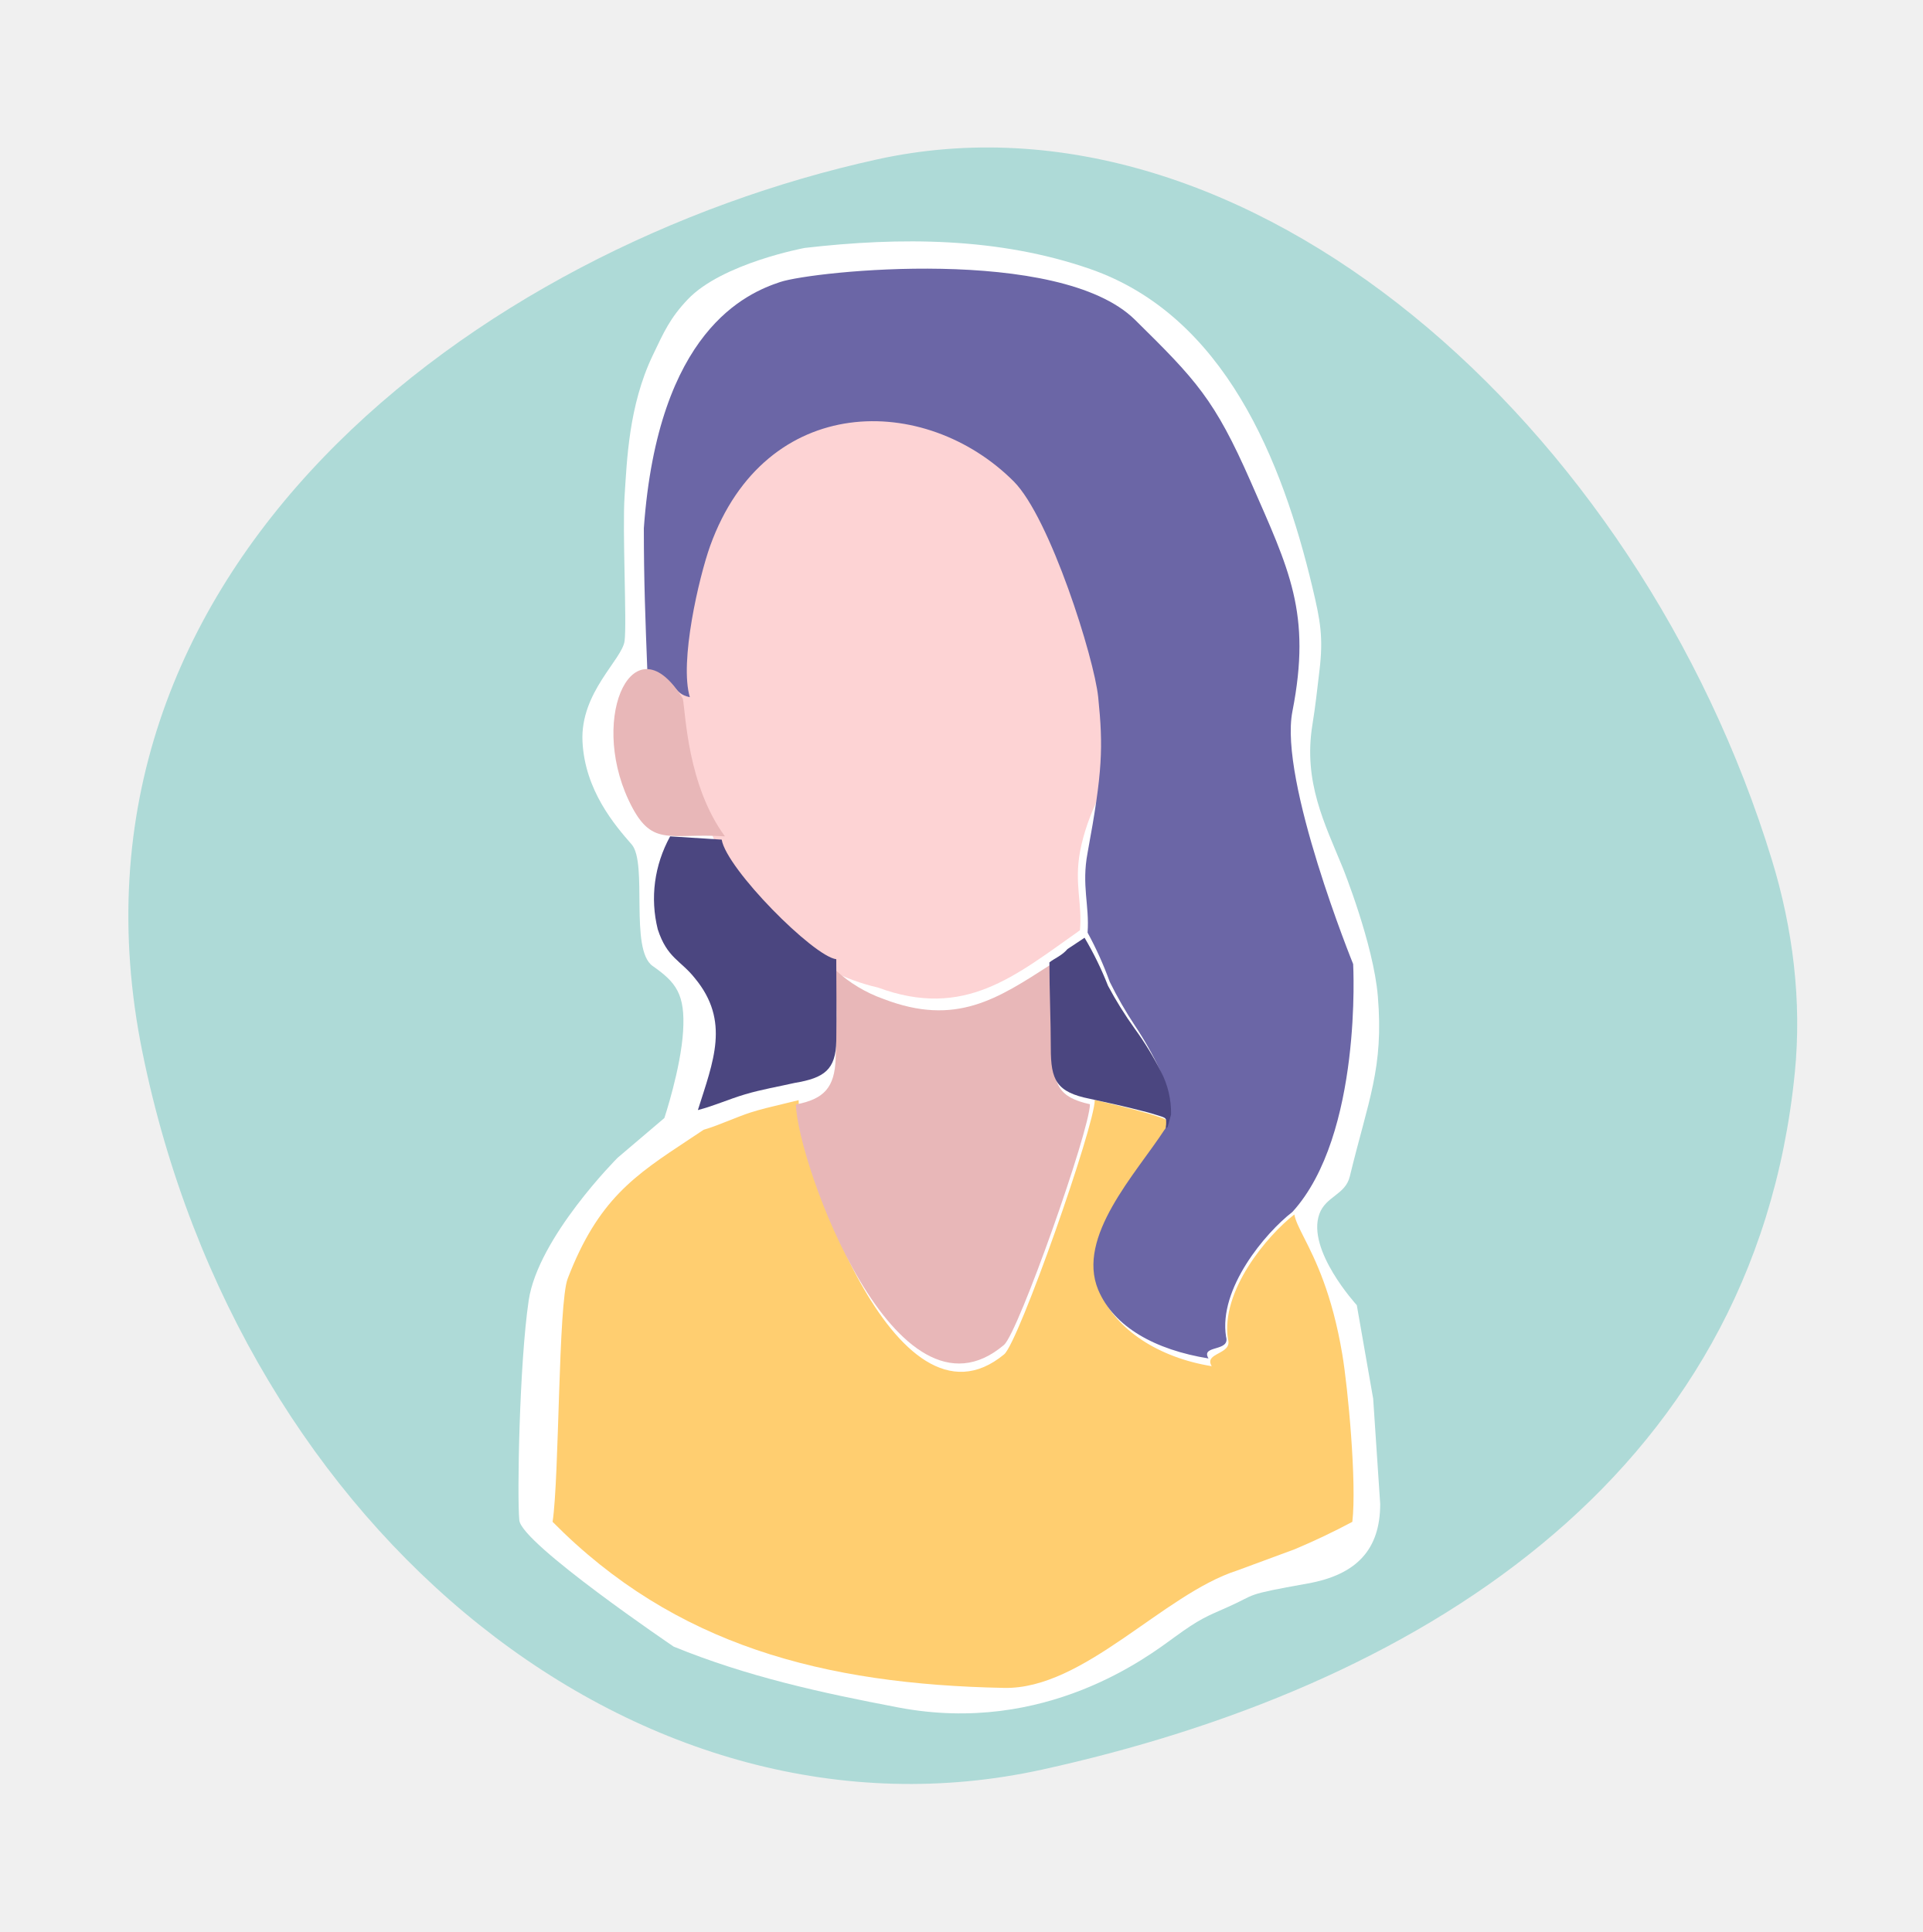
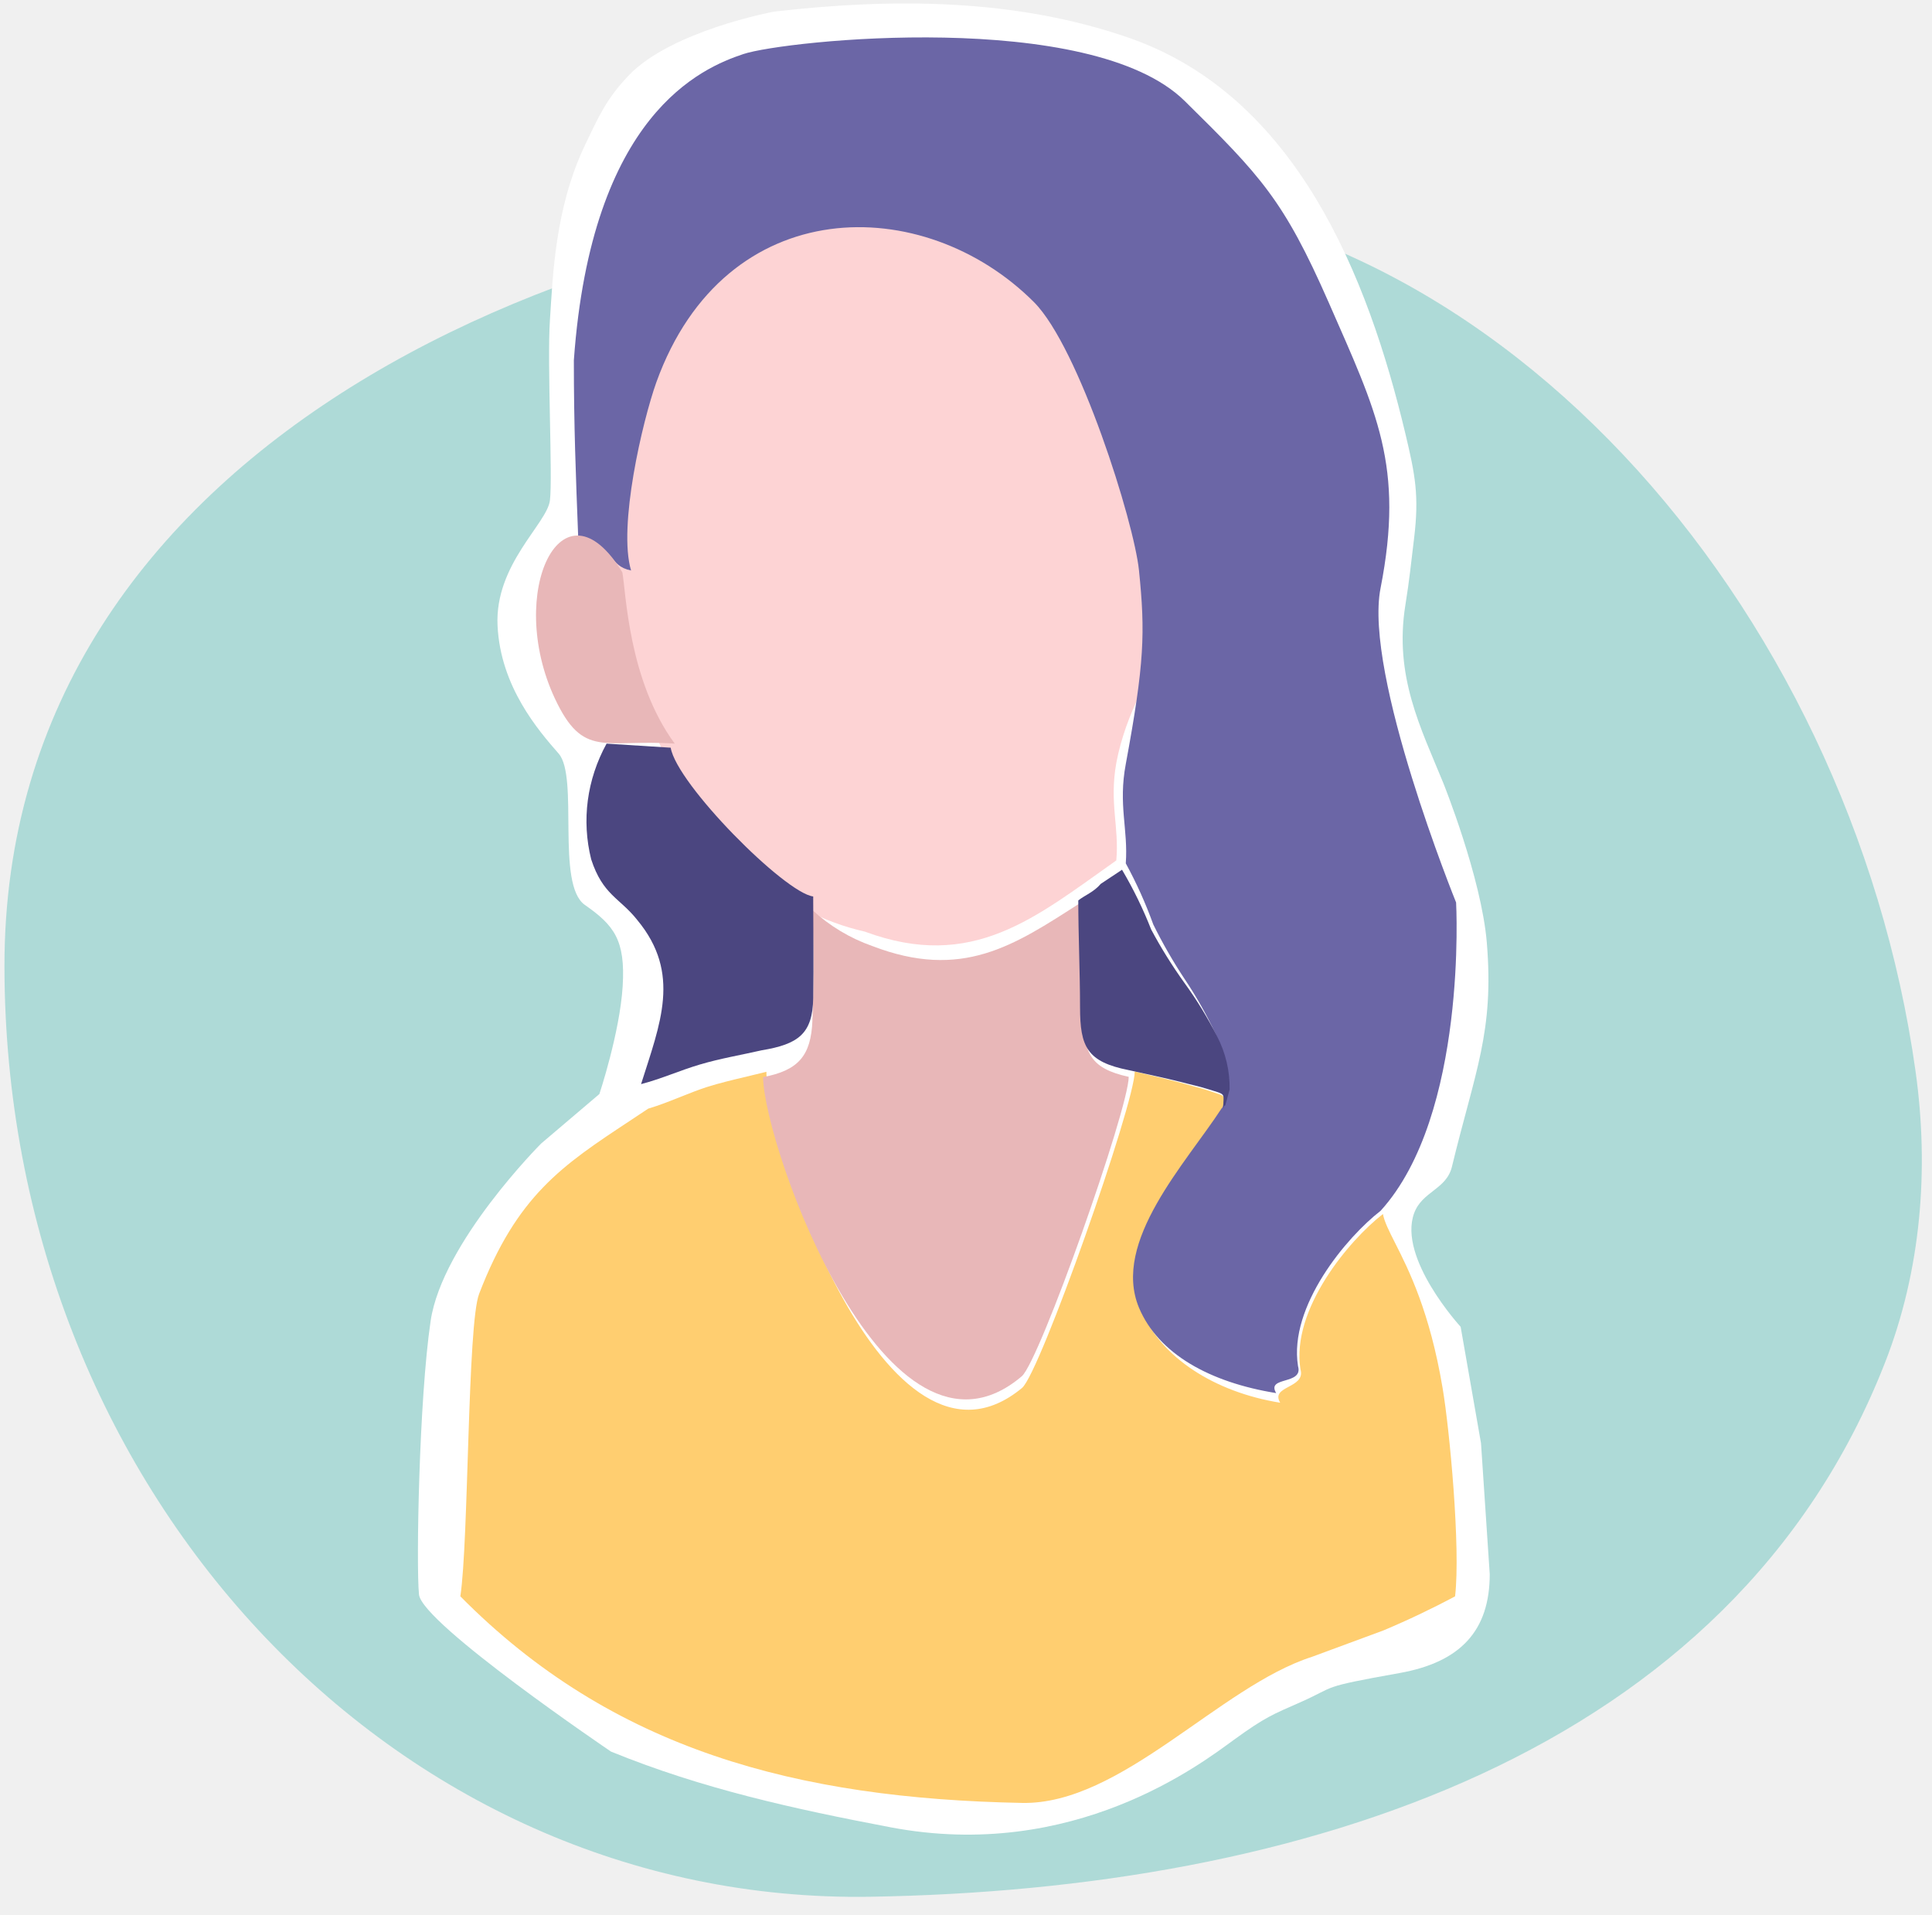
- <svg xmlns="http://www.w3.org/2000/svg" width="411" height="413" viewBox="0 0 411 413" fill="none">
-   <path d="M222.779 378.278C301.333 361.01 374.911 316.998 383.619 229.306C385.143 213.96 383.203 198.465 378.715 183.806C350.165 90.561 266.46 16.709 187.486 34.069C102.298 52.795 9.417 121.577 30.45 224.972C51.482 328.367 137.591 397.005 222.779 378.278Z" fill="#35B3A9" fill-opacity="0.35" />
-   <path d="M280.5 155C281.216 150.549 281.456 147.975 282 143.5C282.888 136.201 282.204 132.653 280.5 125.5C274.092 98.596 261.794 67.503 233 57.5C213.459 50.711 192.411 50.645 172 53C172 53 154.348 56.268 147 64C143.193 68.006 141.879 71.012 139.5 76C134.357 86.784 134 98.5 133.5 106C133 113.5 134 133 133.5 137C133 141 124 148 124.5 158.5C125 169 131.5 176.5 135 180.5C138.5 184.5 134.5 203 139.5 206.5C144.5 210 146.5 212.5 146 220.5C145.5 228.5 142 239 142 239L132 247.5C132 247.5 115 264.5 113 278C111 291.5 110.5 320 111 325C111.5 330 144 352 144 352C159.734 358.41 175.286 361.816 192 365C223.5 371 245.5 354 251 350C256.5 346 257.783 345.589 262.5 343.5C268.827 340.697 265.5 341 279.5 338.5C289.972 336.63 295 331.235 295 321.5L293.5 299L290 279C290 279 279.197 267.239 282 259.5C283.371 255.715 287.552 255.412 288.5 251.5C292.5 235 295.769 228.345 294.5 213C293.574 201.797 287 185.5 287 185.5C283.141 176.068 278.544 167.157 280.5 155Z" fill="white" />
-   <path d="M264.45 335.715C248.575 340.808 231.683 361.152 214.635 360.82C176.05 360.071 144.222 351.747 118.108 325.318C119.558 315.791 119.307 278.565 121.34 273.319C127.834 256.422 135.636 251.267 147.148 243.663C148.197 242.97 149.277 242.256 150.389 241.512C152.229 240.972 154.154 240.205 156.023 239.461C157.562 238.848 159.064 238.251 160.45 237.806C162.525 237.14 164.966 236.56 167.352 235.993C168.496 235.721 169.628 235.453 170.7 235.179C170.7 247.47 191.254 308.879 214.635 289.504C217.753 286.877 233.995 240.668 233.995 235.132C234.759 235.318 235.558 235.509 236.373 235.703C238.427 236.192 240.583 236.706 242.544 237.243C242.977 237.374 243.551 237.527 244.143 237.684C245.038 237.923 245.972 238.171 246.512 238.369C248.383 238.996 249.079 239.14 249.314 239.546C249.535 239.929 249.346 240.547 249.346 242.028C248.219 243.727 246.889 245.553 245.492 247.471C239.098 256.25 231.299 266.957 235.175 276.274C238.529 284.25 247.656 290.218 258.993 292.047C257.221 289.109 263.433 289.604 262.477 286.314C260.824 275.993 270.885 264.077 276.647 259.62C276.9 260.961 277.688 262.519 278.75 264.619C281.069 269.205 284.694 276.375 286.897 289.504C288.099 296.577 290.014 316.982 289.045 325.318C285.04 327.458 280.923 329.416 276.712 331.184L264.45 335.715Z" fill="#FFCE70" />
-   <path fill-rule="evenodd" clip-rule="evenodd" d="M187.637 211.099C206.161 217.956 216.936 208.66 230.829 198.858C231.349 193.105 229.601 189.009 230.829 182.106C234.043 165.079 248.078 153.712 246.991 143.22C246.141 135.028 228.088 104.241 220.48 96.602C201.577 78.194 162.071 85.511 150.209 117.725C146.35 126.551 144.28 136.021 144.113 145.613C145.72 170.785 158.81 204.518 187.637 211.099Z" fill="#FDD3D4" />
-   <path fill-rule="evenodd" clip-rule="evenodd" d="M137.612 112.915C137.612 124.22 137.943 132.569 138.368 143.545C144.988 145.233 143.475 148.235 147.446 149.033C145.177 141.481 149.385 123.422 151.796 116.668C163.664 83.834 197.773 83.975 216.686 102.925C224.44 110.711 233.876 140.683 234.727 149.033C235.815 159.727 235.673 164.934 232.458 182.289C231.134 189.324 232.883 193.499 232.458 199.362C234.3 202.74 235.88 206.253 237.186 209.869C238.781 213.106 240.581 216.239 242.576 219.25C244.578 222.239 246.349 225.375 247.871 228.631C249.268 231.561 249.963 234.772 249.904 238.012L249.195 240.826C249.195 240.826 249.195 241.249 248.911 241.483C242.812 250.864 229.999 264.373 234.727 275.724C238.084 283.698 246.956 288.564 258.304 290.393C256.53 287.456 263.012 289.052 262.056 285.762C260.401 275.443 270.472 263.529 276.24 259.073C291.228 242.609 289.22 206.087 289.22 206.087C289.22 206.087 273.308 166.882 276.24 152.06C280.353 131.046 275.578 121.828 267.304 102.925C259.597 85.382 255.673 81.246 242.576 68.347C226.406 52.446 173.879 57.913 166.744 60.288C159.61 62.663 140.638 70.607 137.612 112.915Z" fill="#6B66A6" />
-   <path fill-rule="evenodd" clip-rule="evenodd" d="M178.607 207.394C178.842 213.609 178.842 220.298 178.607 226.37C178.373 232.443 176.169 234.957 170.118 236.096C170.4 248.525 191.51 307.096 214.585 287.503C217.681 284.846 232.918 241.646 232.965 236.048C226.258 234.578 225.132 231.921 225.132 224.852C225.132 218.732 225.132 211.996 225.132 205.876L224.57 206.208C213.22 213.514 204.309 219.491 188.879 213.561C185.079 212.227 181.585 210.129 178.607 207.394Z" fill="#E8B7B8" />
-   <path fill-rule="evenodd" clip-rule="evenodd" d="M140.591 198.67C142.599 204.831 145.488 205.268 148.525 209.114C156.116 218.29 152.443 226.899 149.162 237.299C152.688 236.381 155.724 234.983 159.251 233.934C162.777 232.885 166.45 232.274 169.879 231.487C176.197 230.438 178.645 228.647 178.743 222.529C178.841 216.411 178.743 210.643 178.743 205.05C173.846 204.438 155.284 185.735 154.255 179.486L143.235 178.787C139.849 184.954 138.916 191.966 140.591 198.67V198.67Z" fill="#4B4680" />
-   <path fill-rule="evenodd" clip-rule="evenodd" d="M154.949 178.787C146.962 167.923 146.575 152.731 145.946 149.35C135.637 132.445 125.86 152.821 134.33 170.988C139.218 181.447 142.8 177.975 154.949 178.787Z" fill="#E8B7B8" />
-   <path fill-rule="evenodd" clip-rule="evenodd" d="M224.296 205.731C224.296 211.646 224.597 218.157 224.597 224.072C224.597 230.904 225.799 233.472 232.964 234.893C235.819 235.535 239.126 236.223 242.032 236.956C243.184 237.277 245.288 237.736 246.24 238.057C250.098 239.249 249.096 238.653 249.246 241.633C249.246 241.633 249.246 240.854 249.547 240.991L250.298 238.24C250.361 235.072 249.623 231.934 248.144 229.07C246.53 225.887 244.655 222.821 242.533 219.899C240.419 216.956 238.512 213.893 236.821 210.729C235.438 207.194 233.763 203.761 231.811 200.458L228.154 202.888C226.952 204.31 225.449 204.814 224.296 205.731Z" fill="#4B4680" />
+ <svg xmlns="http://www.w3.org/2000/svg" width="332" height="329" viewBox="0 0 332 329" fill="none">
+   <path d="M149.616 325.941C223.39 324.717 297.551 301.559 323.924 234.167C330.145 218.271 331.524 200.901 329.177 184.121C317.97 103.976 255.731 32.023 181.401 33.256C99.272 34.619 0.685 76.401 0.765 166.062C0.845 255.724 67.488 327.304 149.616 325.941Z" fill="#35B3A9" fill-opacity="0.35" />
+   <path d="M241.5 104C242.216 99.549 242.456 96.975 243 92.5C243.888 85.201 243.204 81.653 241.5 74.5C235.092 47.596 222.794 16.503 194 6.5C174.459 -0.289 153.411 -0.355 133 2C133 2 115.348 5.268 108 13C104.193 17.006 102.879 20.012 100.5 25C95.357 35.784 95 47.5 94.5 55C94 62.5 95 82 94.5 86C94 90 85 97 85.5 107.5C86 118 92.5 125.5 96 129.5C99.5 133.5 95.5 152 100.5 155.5C105.5 159 107.5 161.5 107 169.5C106.5 177.5 103 188 103 188L93 196.5C93 196.5 76 213.5 74 227C72 240.5 71.5 269 72 274C72.5 279 105 301 105 301C120.734 307.41 136.286 310.816 153 314C184.5 320 206.5 303 212 299C217.5 295 218.783 294.589 223.5 292.5C229.827 289.697 226.5 290 240.5 287.5C250.972 285.63 256 280.235 256 270.5L254.5 248L251 228C251 228 240.197 216.239 243 208.5C244.371 204.715 248.552 204.412 249.5 200.5C253.5 184 256.769 177.345 255.5 162C254.574 150.797 248 134.5 248 134.5C244.141 125.068 239.544 116.157 241.5 104Z" fill="white" />
+   <path d="M225.45 284.715C209.575 289.808 192.683 310.152 175.635 309.82C137.05 309.071 105.222 300.747 79.108 274.318C80.558 264.791 80.306 227.565 82.34 222.319C88.834 205.422 96.636 200.267 108.148 192.663C109.197 191.97 110.277 191.256 111.389 190.512C113.229 189.972 115.154 189.205 117.023 188.461C118.562 187.848 120.064 187.251 121.45 186.806C123.525 186.14 125.966 185.56 128.352 184.993C129.496 184.721 130.628 184.453 131.7 184.179C131.7 196.47 152.254 257.879 175.635 238.504C178.753 235.877 194.995 189.668 194.995 184.132C195.759 184.318 196.558 184.509 197.373 184.703C199.427 185.192 201.583 185.706 203.544 186.243C203.977 186.374 204.551 186.527 205.143 186.684C206.038 186.923 206.972 187.171 207.512 187.369C209.383 187.996 210.079 188.14 210.314 188.546C210.535 188.929 210.346 189.547 210.346 191.028C209.219 192.727 207.889 194.553 206.492 196.471C200.098 205.25 192.299 215.957 196.175 225.274C199.529 233.25 208.656 239.218 219.993 241.047C218.221 238.109 224.433 238.604 223.477 235.314C221.824 224.993 231.885 213.077 237.647 208.62C237.9 209.961 238.688 211.519 239.75 213.619C242.069 218.205 245.694 225.375 247.897 238.504C249.099 245.577 251.014 265.982 250.045 274.318C246.04 276.458 241.923 278.416 237.712 280.184L225.45 284.715Z" fill="#FFCE70" />
+   <path fill-rule="evenodd" clip-rule="evenodd" d="M148.637 160.099C167.161 166.956 177.936 157.66 191.829 147.858C192.349 142.105 190.601 138.009 191.829 131.106C195.043 114.079 209.078 102.712 207.991 92.22C207.141 84.028 189.088 53.241 181.48 45.602C162.577 27.194 123.071 34.511 111.209 66.725C107.35 75.551 105.28 85.021 105.113 94.613C106.72 119.785 119.81 153.518 148.637 160.099Z" fill="#FDD3D4" />
+   <path fill-rule="evenodd" clip-rule="evenodd" d="M98.612 61.916C98.612 73.22 98.943 81.569 99.368 92.545C105.988 94.233 104.475 97.235 108.446 98.033C106.177 90.481 110.385 72.422 112.796 65.668C124.664 32.834 158.773 32.975 177.686 51.925C185.44 59.711 194.876 89.683 195.727 98.033C196.815 108.727 196.673 113.934 193.458 131.289C192.134 138.324 193.883 142.499 193.458 148.362C195.3 151.74 196.88 155.253 198.186 158.869C199.781 162.106 201.581 165.239 203.576 168.25C205.578 171.239 207.349 174.375 208.871 177.631C210.268 180.561 210.963 183.772 210.904 187.012L210.195 189.826C210.195 189.826 210.195 190.249 209.911 190.483C203.812 199.864 190.999 213.373 195.727 224.724C199.084 232.698 207.956 237.564 219.304 239.393C217.53 236.456 224.012 238.052 223.056 234.762C221.401 224.443 231.472 212.529 237.24 208.073C252.228 191.609 250.22 155.087 250.22 155.087C250.22 155.087 234.308 115.882 237.24 101.06C241.353 80.046 236.578 70.828 228.304 51.925C220.597 34.382 216.673 30.246 203.576 17.347C187.406 1.446 134.879 6.913 127.744 9.288C120.61 11.663 101.638 19.607 98.612 61.916Z" fill="#6B66A6" />
+   <path fill-rule="evenodd" clip-rule="evenodd" d="M139.607 156.394C139.842 162.609 139.842 169.298 139.607 175.37C139.373 181.443 137.169 183.957 131.118 185.095C131.4 197.525 152.51 256.095 175.585 236.502C178.681 233.846 193.918 190.646 193.965 185.048C187.258 183.577 186.132 180.921 186.132 173.852C186.132 167.732 186.132 160.996 186.132 154.876L185.57 155.208C174.22 162.514 165.309 168.491 149.879 162.561C146.079 161.227 142.585 159.129 139.607 156.394Z" fill="#E8B7B8" />
+   <path fill-rule="evenodd" clip-rule="evenodd" d="M101.591 147.67C103.599 153.831 106.488 154.268 109.525 158.114C117.116 167.29 113.443 175.899 110.162 186.299C113.688 185.381 116.724 183.983 120.251 182.934C123.777 181.885 127.45 181.274 130.879 180.487C137.197 179.438 139.645 177.647 139.743 171.529C139.841 165.411 139.743 159.643 139.743 154.05C134.846 153.438 116.284 134.735 115.255 128.486L104.235 127.787C100.849 133.954 99.916 140.966 101.591 147.67V147.67Z" fill="#4B4680" />
+   <path fill-rule="evenodd" clip-rule="evenodd" d="M115.949 127.787C107.962 116.923 107.575 101.731 106.946 98.35C96.637 81.445 86.859 101.821 95.33 119.988C100.218 130.447 103.8 126.975 115.949 127.787Z" fill="#E8B7B8" />
+   <path fill-rule="evenodd" clip-rule="evenodd" d="M185.296 154.731C185.296 160.646 185.597 167.157 185.597 173.072C185.597 179.904 186.799 182.472 193.964 183.893C196.819 184.535 200.126 185.223 203.032 185.956C204.184 186.277 206.288 186.736 207.24 187.057C211.098 188.249 210.096 187.653 210.246 190.633C210.246 190.633 210.246 189.854 210.547 189.991L211.298 187.24C211.361 184.072 210.623 180.934 209.144 178.07C207.53 174.887 205.655 171.821 203.533 168.899C201.419 165.956 199.512 162.893 197.821 159.729C196.438 156.194 194.763 152.761 192.811 149.458L189.154 151.888C187.952 153.31 186.449 153.814 185.296 154.731Z" fill="#4B4680" />
</svg>
